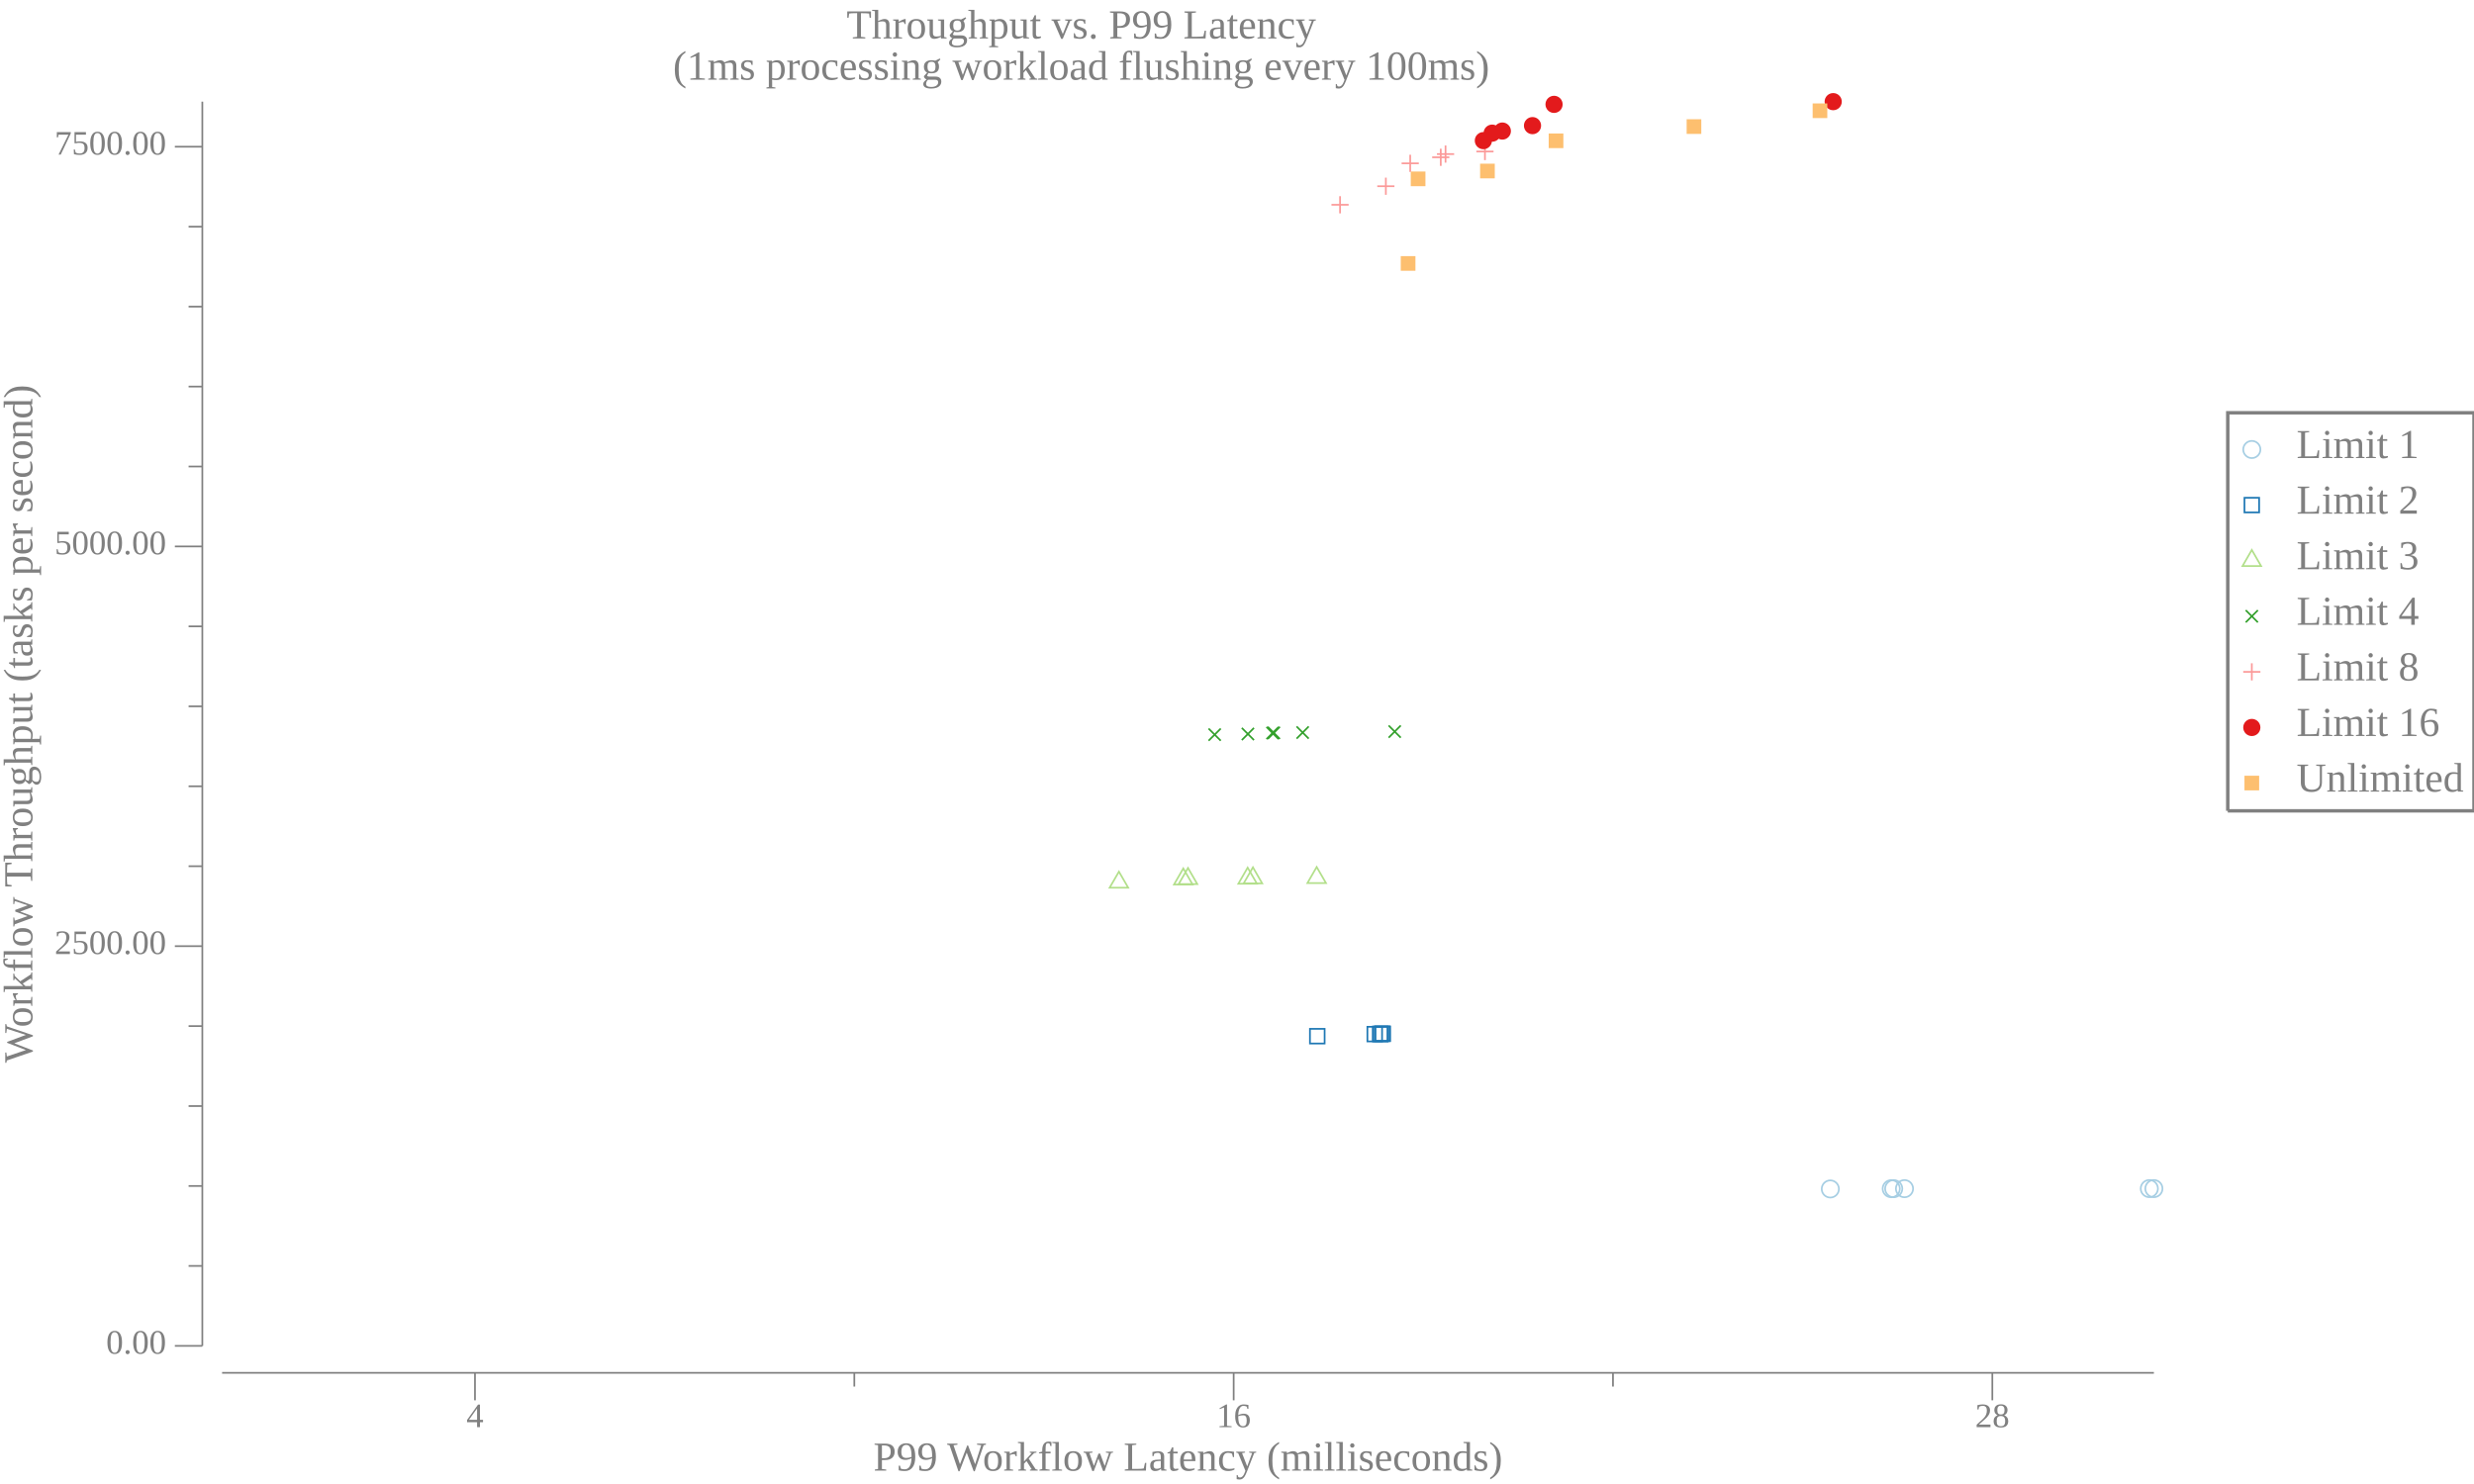
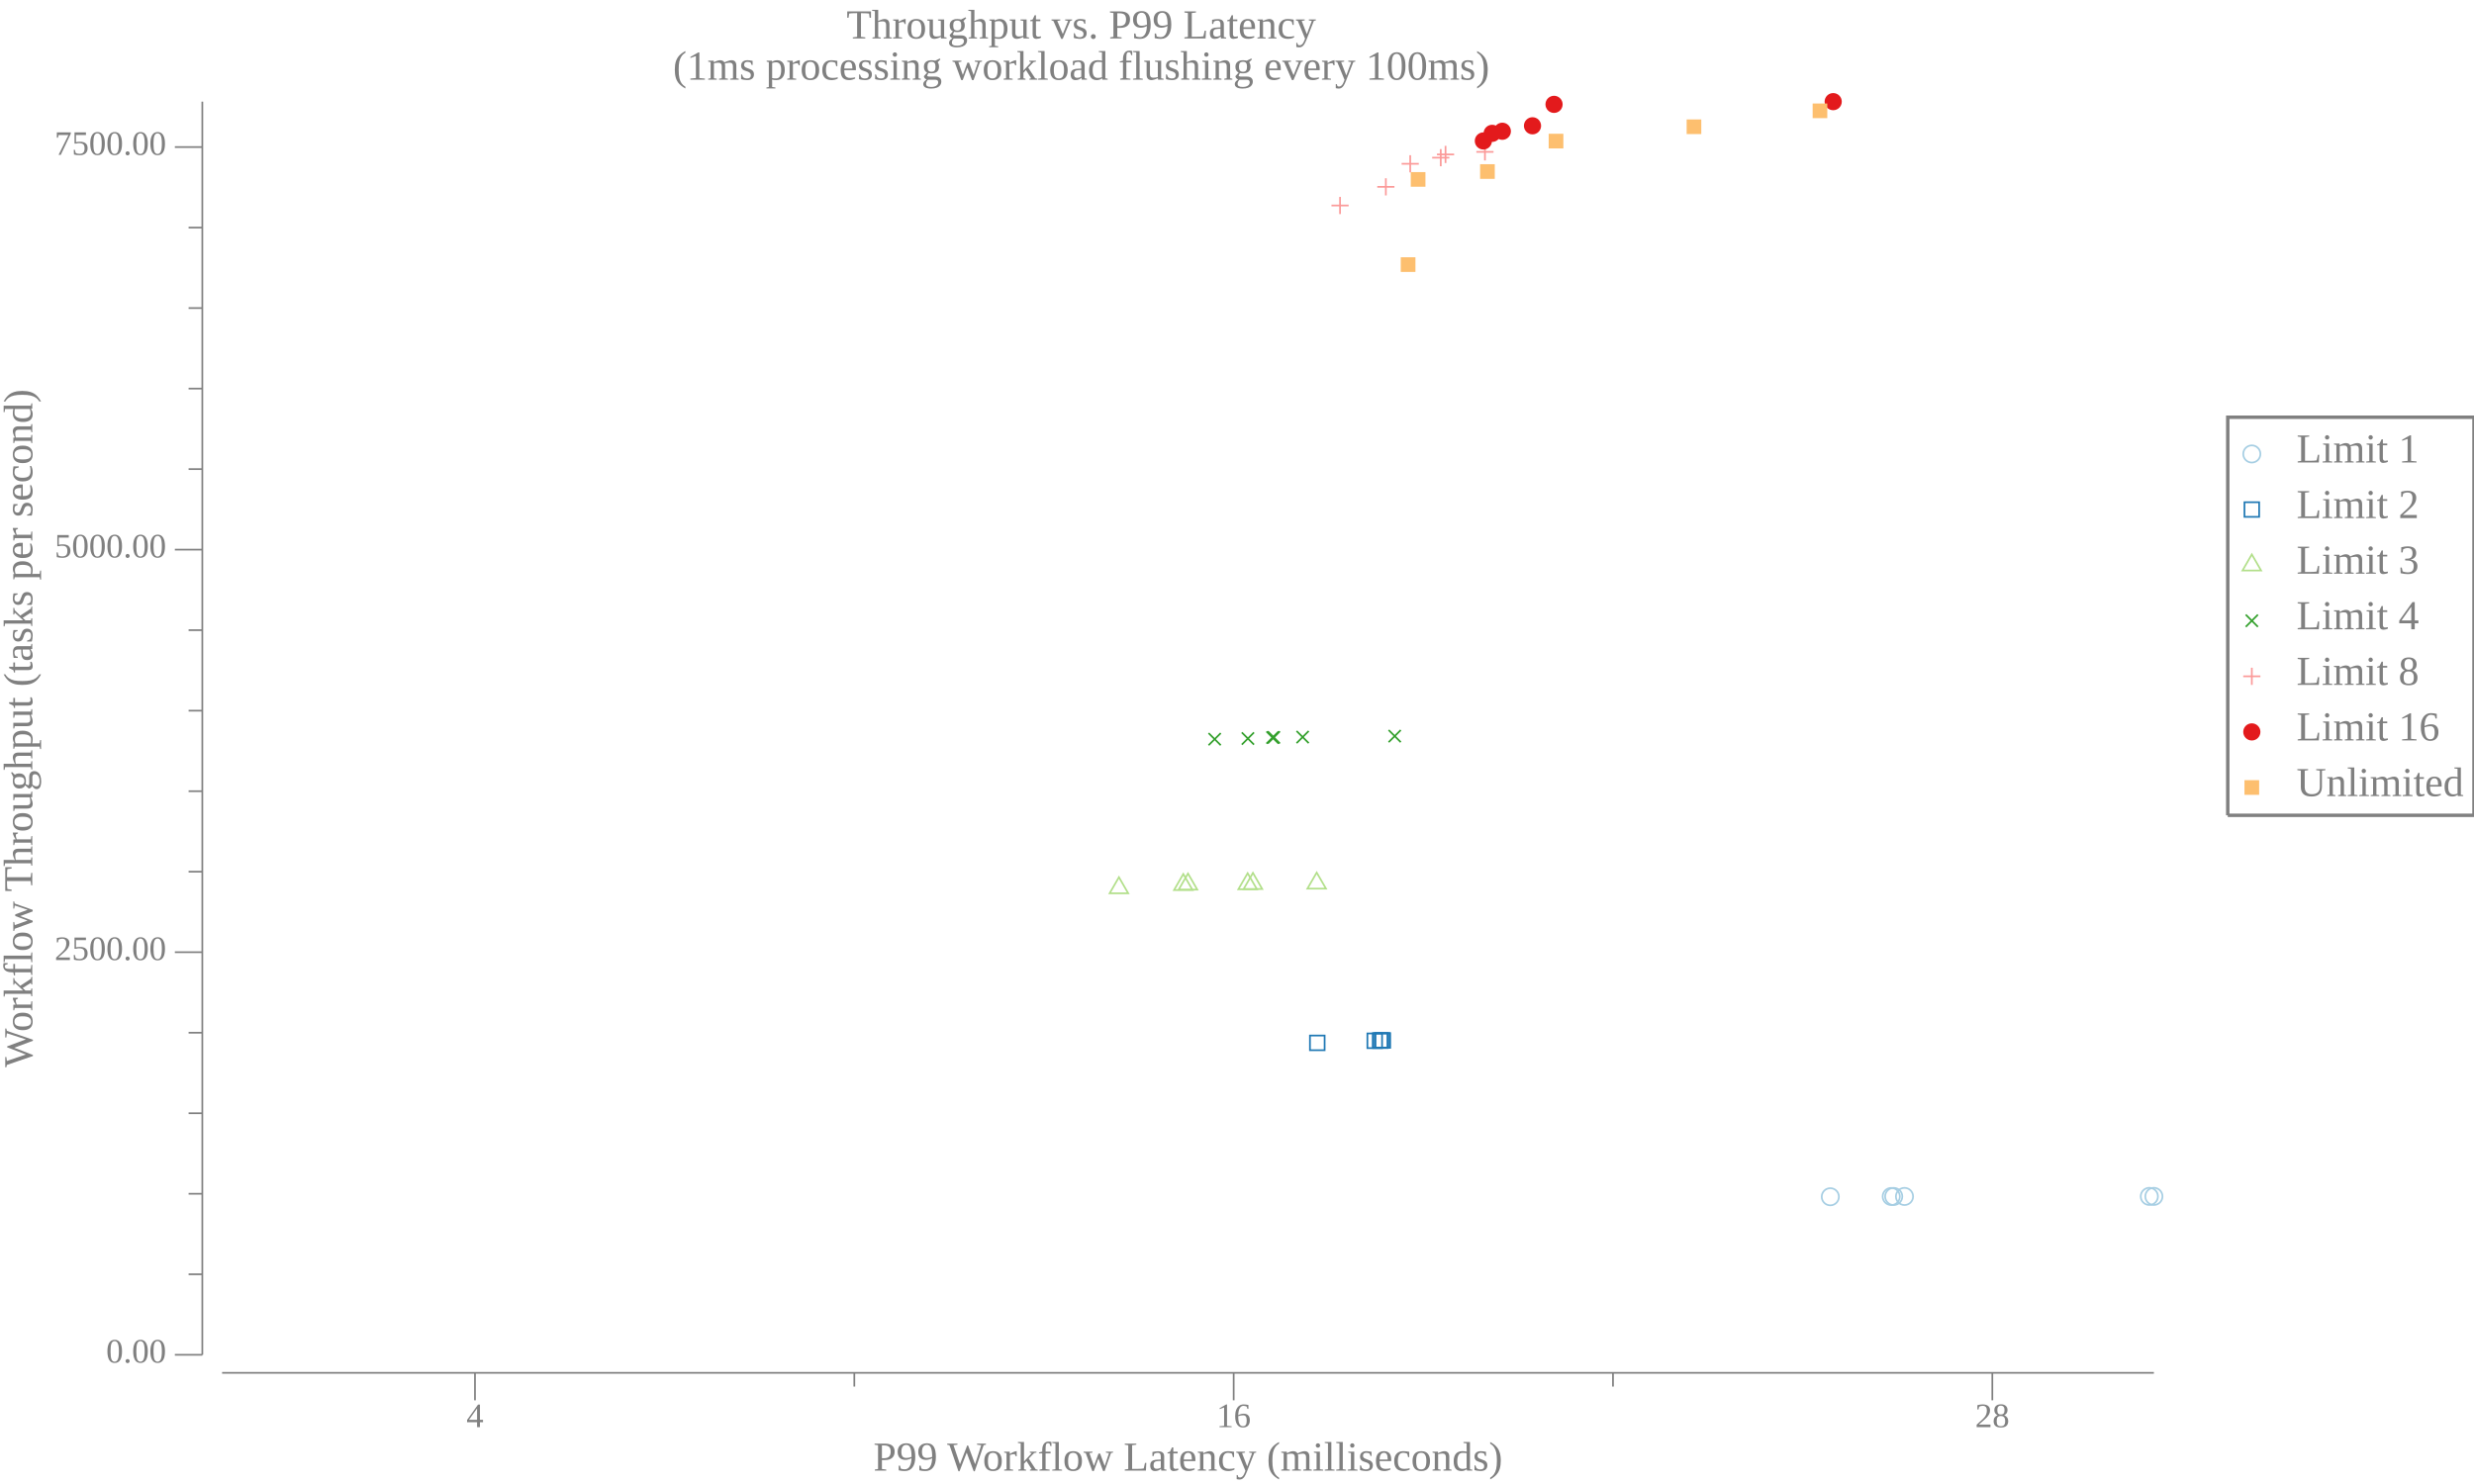
<svg xmlns="http://www.w3.org/2000/svg" width="720pt" height="432pt" viewBox="0 0 720 432">
  <g transform="scale(1, -1) translate(0, -432)">
-     <path d="M657.84,301.15A2.5,2.5 0 1 1 652.84,301.15A2.5,2.5 0 1 1 657.84,301.15Z" style="fill:none;stroke:#A6CEE3;stroke-width:0.5" />
-     <text x="668.34" y="-298.66" transform="scale(1, -1)" style="font-family:Liberation Serif;font-variant:normal;font-weight:normal;font-style:normal;font-size:12px;fill:#808080">Limit 1</text>
-     <path d="M653.2,282.83L657.47,282.83L657.47,287.1L653.2,287.1Z" style="fill:none;stroke:#1F78B4;stroke-width:0.5" />
-     <text x="668.34" y="-282.48" transform="scale(1, -1)" style="font-family:Liberation Serif;font-variant:normal;font-weight:normal;font-style:normal;font-size:12px;fill:#808080">Limit 2</text>
-     <path d="M655.34,271.91L652.63,267.22L658.04,267.22Z" style="fill:none;stroke:#B2DF8A;stroke-width:0.5" />
-     <text x="668.34" y="-266.3" transform="scale(1, -1)" style="font-family:Liberation Serif;font-variant:normal;font-weight:normal;font-style:normal;font-size:12px;fill:#808080">Limit 3</text>
-     <path d="M653.57,250.83L657.11,254.37" style="fill:none;stroke:#33A02C;stroke-width:0.5" />
-     <path d="M653.57,254.37L657.11,250.83" style="fill:none;stroke:#33A02C;stroke-width:0.5" />
-     <text x="668.34" y="-250.11" transform="scale(1, -1)" style="font-family:Liberation Serif;font-variant:normal;font-weight:normal;font-style:normal;font-size:12px;fill:#808080">Limit 4</text>
-     <path d="M655.34,238.92L655.34,233.92" style="fill:none;stroke:#FB9A99;stroke-width:0.5" />
-     <path d="M652.84,236.42L657.84,236.42" style="fill:none;stroke:#FB9A99;stroke-width:0.5" />
-     <text x="668.34" y="-233.93" transform="scale(1, -1)" style="font-family:Liberation Serif;font-variant:normal;font-weight:normal;font-style:normal;font-size:12px;fill:#808080">Limit 8</text>
-     <path d="M657.84,220.23A2.5,2.5 0 1 1 652.84,220.23A2.5,2.5 0 1 1 657.84,220.23Z" style="fill:#E31A1C" />
-     <text x="668.34" y="-217.75" transform="scale(1, -1)" style="font-family:Liberation Serif;font-variant:normal;font-weight:normal;font-style:normal;font-size:12px;fill:#808080">Limit 16</text>
-     <path d="M653.2,201.92L657.47,201.92L657.47,206.18L653.2,206.18Z" style="fill:#FDBF6F" />
-     <text x="668.34" y="-201.56" transform="scale(1, -1)" style="font-family:Liberation Serif;font-variant:normal;font-weight:normal;font-style:normal;font-size:12px;fill:#808080">Unlimited</text>
-     <path d="M648.34,195.96L648.34,311.84L720,311.84L720,195.96L648.34,195.96" style="fill:none;stroke:#808080" />
+     <path d="M657.84,299.85A2.5,2.5 0 1 1 652.84,299.85A2.5,2.5 0 1 1 657.84,299.85Z" style="fill:none;stroke:#A6CEE3;stroke-width:0.5" />
+     <text x="668.34" y="-297.37" transform="scale(1, -1)" style="font-family:Liberation Serif;font-variant:normal;font-weight:normal;font-style:normal;font-size:12px;fill:#808080">Limit 1</text>
+     <path d="M653.2,281.54L657.47,281.54L657.47,285.8L653.2,285.8Z" style="fill:none;stroke:#1F78B4;stroke-width:0.5" />
+     <text x="668.34" y="-281.18" transform="scale(1, -1)" style="font-family:Liberation Serif;font-variant:normal;font-weight:normal;font-style:normal;font-size:12px;fill:#808080">Limit 2</text>
+     <path d="M655.34,270.61L652.63,265.92L658.04,265.92Z" style="fill:none;stroke:#B2DF8A;stroke-width:0.5" />
+     <text x="668.34" y="-265" transform="scale(1, -1)" style="font-family:Liberation Serif;font-variant:normal;font-weight:normal;font-style:normal;font-size:12px;fill:#808080">Limit 3</text>
+     <path d="M653.57,249.53L657.11,253.07" style="fill:none;stroke:#33A02C;stroke-width:0.5" />
+     <path d="M653.57,253.07L657.11,249.53" style="fill:none;stroke:#33A02C;stroke-width:0.5" />
+     <text x="668.34" y="-248.82" transform="scale(1, -1)" style="font-family:Liberation Serif;font-variant:normal;font-weight:normal;font-style:normal;font-size:12px;fill:#808080">Limit 4</text>
+     <path d="M655.34,237.62L655.34,232.62" style="fill:none;stroke:#FB9A99;stroke-width:0.5" />
+     <path d="M652.84,235.12L657.84,235.12" style="fill:none;stroke:#FB9A99;stroke-width:0.5" />
+     <text x="668.34" y="-232.63" transform="scale(1, -1)" style="font-family:Liberation Serif;font-variant:normal;font-weight:normal;font-style:normal;font-size:12px;fill:#808080">Limit 8</text>
+     <path d="M657.84,218.94A2.5,2.5 0 1 1 652.84,218.94A2.5,2.5 0 1 1 657.84,218.94Z" style="fill:#E31A1C" />
+     <text x="668.34" y="-216.45" transform="scale(1, -1)" style="font-family:Liberation Serif;font-variant:normal;font-weight:normal;font-style:normal;font-size:12px;fill:#808080">Limit 16</text>
+     <path d="M653.2,200.62L657.47,200.62L657.47,204.89L653.2,204.89Z" style="fill:#FDBF6F" />
+     <text x="668.34" y="-200.26" transform="scale(1, -1)" style="font-family:Liberation Serif;font-variant:normal;font-weight:normal;font-style:normal;font-size:12px;fill:#808080">Unlimited</text>
+     <path d="M648.34,194.66L648.34,310.54L720,310.54L720,194.66L648.34,194.66" style="fill:none;stroke:#808080" />
    <path d="M0,0L629.34,0L629.34,432L0,432Z" style="fill:#-8000000000000000-8000000000000000-8000000000000000;fill-opacity:0" />
    <text x="246.35" y="-420.81" transform="scale(1, -1)" style="font-family:Liberation Serif;font-variant:normal;font-weight:normal;font-style:normal;font-size:12px;fill:#808080">Throughput vs. P99 Latency</text>
    <text x="195.86" y="-408.81" transform="scale(1, -1)" style="font-family:Liberation Serif;font-variant:normal;font-weight:normal;font-style:normal;font-size:12px;fill:#808080">(1ms processing workload flushing every 100ms)</text>
    <text x="254.18" y="-3.902" transform="scale(1, -1)" style="font-family:Liberation Serif;font-variant:normal;font-weight:normal;font-style:normal;font-size:12px;fill:#808080">P99 Workflow Latency (milliseconds)</text>
    <text x="135.73" y="-16.541" transform="scale(1, -1)" style="font-family:Liberation Serif;font-variant:normal;font-weight:normal;font-style:normal;font-size:10px;fill:#808080">4</text>
    <text x="354.03" y="-16.541" transform="scale(1, -1)" style="font-family:Liberation Serif;font-variant:normal;font-weight:normal;font-style:normal;font-size:10px;fill:#808080">16</text>
    <text x="574.82" y="-16.541" transform="scale(1, -1)" style="font-family:Liberation Serif;font-variant:normal;font-weight:normal;font-style:normal;font-size:10px;fill:#808080">28</text>
    <path d="M138.23,24.363L138.23,32.363" style="fill:none;stroke:#808080;stroke-width:0.5" />
    <path d="M359.03,24.363L359.03,32.363" style="fill:none;stroke:#808080;stroke-width:0.5" />
    <path d="M579.82,24.363L579.82,32.363" style="fill:none;stroke:#808080;stroke-width:0.5" />
    <path d="M248.63,28.363L248.63,32.363" style="fill:none;stroke:#808080;stroke-width:0.5" />
    <path d="M469.42,28.363L469.42,32.363" style="fill:none;stroke:#808080;stroke-width:0.5" />
    <path d="M64.635,32.363L626.84,32.363" style="fill:none;stroke:#808080;stroke-width:0.5" />
    <g transform="rotate(90)">
-       <text x="122.59" y="9.387" transform="scale(1, -1)" style="font-family:Liberation Serif;font-variant:normal;font-weight:normal;font-style:normal;font-size:12px;fill:#808080">Workflow Throughput (tasks per second)</text>
+       <text x="121.29" y="9.387" transform="scale(1, -1)" style="font-family:Liberation Serif;font-variant:normal;font-weight:normal;font-style:normal;font-size:12px;fill:#808080">Workflow Throughput (tasks per second)</text>
    </g>
-     <text x="30.885" y="-37.924" transform="scale(1, -1)" style="font-family:Liberation Serif;font-variant:normal;font-weight:normal;font-style:normal;font-size:10px;fill:#808080">0.00</text>
-     <text x="15.885" y="-154.28" transform="scale(1, -1)" style="font-family:Liberation Serif;font-variant:normal;font-weight:normal;font-style:normal;font-size:10px;fill:#808080">2500.00</text>
-     <text x="15.885" y="-270.64" transform="scale(1, -1)" style="font-family:Liberation Serif;font-variant:normal;font-weight:normal;font-style:normal;font-size:10px;fill:#808080">5000.00</text>
-     <text x="15.885" y="-387" transform="scale(1, -1)" style="font-family:Liberation Serif;font-variant:normal;font-weight:normal;font-style:normal;font-size:10px;fill:#808080">7500.00</text>
-     <path d="M50.885,40.209L58.885,40.209" style="fill:none;stroke:#808080;stroke-width:0.5" />
-     <path d="M50.885,156.57L58.885,156.57" style="fill:none;stroke:#808080;stroke-width:0.5" />
-     <path d="M50.885,272.93L58.885,272.93" style="fill:none;stroke:#808080;stroke-width:0.5" />
-     <path d="M50.885,389.29L58.885,389.29" style="fill:none;stroke:#808080;stroke-width:0.5" />
-     <path d="M54.885,63.481L58.885,63.481" style="fill:none;stroke:#808080;stroke-width:0.5" />
-     <path d="M54.885,86.753L58.885,86.753" style="fill:none;stroke:#808080;stroke-width:0.5" />
-     <path d="M54.885,110.02L58.885,110.02" style="fill:none;stroke:#808080;stroke-width:0.5" />
-     <path d="M54.885,133.3L58.885,133.3" style="fill:none;stroke:#808080;stroke-width:0.5" />
-     <path d="M54.885,179.84L58.885,179.84" style="fill:none;stroke:#808080;stroke-width:0.5" />
-     <path d="M54.885,203.11L58.885,203.11" style="fill:none;stroke:#808080;stroke-width:0.5" />
-     <path d="M54.885,226.38L58.885,226.38" style="fill:none;stroke:#808080;stroke-width:0.5" />
-     <path d="M54.885,249.66L58.885,249.66" style="fill:none;stroke:#808080;stroke-width:0.5" />
-     <path d="M54.885,296.2L58.885,296.2" style="fill:none;stroke:#808080;stroke-width:0.5" />
-     <path d="M54.885,319.47L58.885,319.47" style="fill:none;stroke:#808080;stroke-width:0.5" />
-     <path d="M54.885,342.74L58.885,342.74" style="fill:none;stroke:#808080;stroke-width:0.5" />
-     <path d="M54.885,366.01L58.885,366.01" style="fill:none;stroke:#808080;stroke-width:0.5" />
-     <path d="M58.885,40.209L58.885,402.41" style="fill:none;stroke:#808080;stroke-width:0.5" />
-     <path d="M535.17,85.887A2.5,2.5 0 1 1 530.17,85.887A2.5,2.5 0 1 1 535.17,85.887Z" style="fill:none;stroke:#A6CEE3;stroke-width:0.5" />
-     <path d="M552.9,85.966A2.5,2.5 0 1 1 547.9,85.966A2.5,2.5 0 1 1 552.9,85.966Z" style="fill:none;stroke:#A6CEE3;stroke-width:0.5" />
-     <path d="M553.62,85.971A2.5,2.5 0 1 1 548.62,85.971A2.5,2.5 0 1 1 553.62,85.971Z" style="fill:none;stroke:#A6CEE3;stroke-width:0.5" />
-     <path d="M556.76,85.975A2.5,2.5 0 1 1 551.76,85.975A2.5,2.5 0 1 1 556.76,85.975Z" style="fill:none;stroke:#A6CEE3;stroke-width:0.5" />
-     <path d="M628.01,85.994A2.5,2.5 0 1 1 623.01,85.994A2.5,2.5 0 1 1 628.01,85.994Z" style="fill:none;stroke:#A6CEE3;stroke-width:0.5" />
-     <path d="M629.34,85.994A2.5,2.5 0 1 1 624.34,85.994A2.5,2.5 0 1 1 629.34,85.994Z" style="fill:none;stroke:#A6CEE3;stroke-width:0.5" />
-     <path d="M381.23,128.23L385.5,128.23L385.5,132.5L381.23,132.5Z" style="fill:none;stroke:#1F78B4;stroke-width:0.5" />
-     <path d="M397.95,128.84L402.22,128.84L402.22,133.1L397.95,133.1Z" style="fill:none;stroke:#1F78B4;stroke-width:0.5" />
-     <path d="M399.57,128.88L403.84,128.88L403.84,133.15L399.57,133.15Z" style="fill:none;stroke:#1F78B4;stroke-width:0.5" />
-     <path d="M399.59,128.88L403.86,128.88L403.86,133.15L399.59,133.15Z" style="fill:none;stroke:#1F78B4;stroke-width:0.5" />
-     <path d="M400.09,128.93L404.36,128.93L404.36,133.2L400.09,133.2Z" style="fill:none;stroke:#1F78B4;stroke-width:0.5" />
-     <path d="M400.31,128.93L404.58,128.93L404.58,133.2L400.31,133.2Z" style="fill:none;stroke:#1F78B4;stroke-width:0.5" />
-     <path d="M325.64,178.26L322.93,173.58L328.34,173.58Z" style="fill:none;stroke:#B2DF8A;stroke-width:0.5" />
-     <path d="M344.37,179.2L341.67,174.51L347.08,174.51Z" style="fill:none;stroke:#B2DF8A;stroke-width:0.5" />
-     <path d="M345.74,179.33L343.03,174.65L348.44,174.65Z" style="fill:none;stroke:#B2DF8A;stroke-width:0.5" />
-     <path d="M363.1,179.43L360.39,174.74L365.81,174.74Z" style="fill:none;stroke:#B2DF8A;stroke-width:0.5" />
-     <path d="M364.64,179.52L361.93,174.83L367.34,174.83Z" style="fill:none;stroke:#B2DF8A;stroke-width:0.5" />
-     <path d="M383.19,179.61L380.49,174.93L385.9,174.93Z" style="fill:none;stroke:#B2DF8A;stroke-width:0.5" />
-     <path d="M351.73,216.38L355.27,219.91" style="fill:none;stroke:#33A02C;stroke-width:0.5" />
-     <path d="M351.73,219.91L355.27,216.38" style="fill:none;stroke:#33A02C;stroke-width:0.5" />
-     <path d="M361.4,216.56L364.94,220.1" style="fill:none;stroke:#33A02C;stroke-width:0.5" />
-     <path d="M361.4,220.1L364.94,216.56" style="fill:none;stroke:#33A02C;stroke-width:0.5" />
-     <path d="M368.57,216.84L372.1,220.38" style="fill:none;stroke:#33A02C;stroke-width:0.5" />
-     <path d="M368.57,220.38L372.1,216.84" style="fill:none;stroke:#33A02C;stroke-width:0.5" />
-     <path d="M368.96,216.89L372.49,220.43" style="fill:none;stroke:#33A02C;stroke-width:0.5" />
-     <path d="M368.96,220.43L372.49,216.89" style="fill:none;stroke:#33A02C;stroke-width:0.5" />
-     <path d="M377.34,216.98L380.87,220.52" style="fill:none;stroke:#33A02C;stroke-width:0.5" />
-     <path d="M377.34,220.52L380.87,216.98" style="fill:none;stroke:#33A02C;stroke-width:0.5" />
-     <path d="M404.13,217.26L407.66,220.8" style="fill:none;stroke:#33A02C;stroke-width:0.5" />
-     <path d="M404.13,220.8L407.66,217.26" style="fill:none;stroke:#33A02C;stroke-width:0.5" />
-     <path d="M389.99,374.89L389.99,369.89" style="fill:none;stroke:#FB9A99;stroke-width:0.5" />
-     <path d="M387.49,372.39L392.49,372.39" style="fill:none;stroke:#FB9A99;stroke-width:0.5" />
-     <path d="M403.32,380.29L403.32,375.29" style="fill:none;stroke:#FB9A99;stroke-width:0.5" />
-     <path d="M400.82,377.79L405.82,377.79" style="fill:none;stroke:#FB9A99;stroke-width:0.5" />
-     <path d="M410.41,386.95L410.41,381.95" style="fill:none;stroke:#FB9A99;stroke-width:0.5" />
-     <path d="M407.91,384.45L412.91,384.45" style="fill:none;stroke:#FB9A99;stroke-width:0.5" />
-     <path d="M419.3,388.71L419.3,383.71" style="fill:none;stroke:#FB9A99;stroke-width:0.5" />
-     <path d="M416.8,386.21L421.8,386.21" style="fill:none;stroke:#FB9A99;stroke-width:0.5" />
-     <path d="M420.69,389.65L420.69,384.65" style="fill:none;stroke:#FB9A99;stroke-width:0.5" />
-     <path d="M418.19,387.15L423.19,387.15" style="fill:none;stroke:#FB9A99;stroke-width:0.5" />
-     <path d="M432.16,390.39L432.16,385.39" style="fill:none;stroke:#FB9A99;stroke-width:0.5" />
-     <path d="M429.66,387.89L434.66,387.89" style="fill:none;stroke:#FB9A99;stroke-width:0.5" />
-     <path d="M434.2,391.06A2.5,2.5 0 1 1 429.2,391.06A2.5,2.5 0 1 1 434.2,391.06Z" style="fill:#E31A1C" />
-     <path d="M436.76,393.24A2.5,2.5 0 1 1 431.76,393.24A2.5,2.5 0 1 1 436.76,393.24Z" style="fill:#E31A1C" />
-     <path d="M439.72,393.85A2.5,2.5 0 1 1 434.72,393.85A2.5,2.5 0 1 1 439.72,393.85Z" style="fill:#E31A1C" />
-     <path d="M448.5,395.43A2.5,2.5 0 1 1 443.5,395.43A2.5,2.5 0 1 1 448.5,395.43Z" style="fill:#E31A1C" />
+     <text x="30.885" y="-35.328" transform="scale(1, -1)" style="font-family:Liberation Serif;font-variant:normal;font-weight:normal;font-style:normal;font-size:10px;fill:#808080">0.00</text>
+     <text x="15.885" y="-152.52" transform="scale(1, -1)" style="font-family:Liberation Serif;font-variant:normal;font-weight:normal;font-style:normal;font-size:10px;fill:#808080">2500.00</text>
+     <text x="15.885" y="-269.71" transform="scale(1, -1)" style="font-family:Liberation Serif;font-variant:normal;font-weight:normal;font-style:normal;font-size:10px;fill:#808080">5000.00</text>
+     <text x="15.885" y="-386.91" transform="scale(1, -1)" style="font-family:Liberation Serif;font-variant:normal;font-weight:normal;font-style:normal;font-size:10px;fill:#808080">7500.00</text>
+     <path d="M50.885,37.613L58.885,37.613" style="fill:none;stroke:#808080;stroke-width:0.5" />
+     <path d="M50.885,154.81L58.885,154.81" style="fill:none;stroke:#808080;stroke-width:0.5" />
+     <path d="M50.885,272L58.885,272" style="fill:none;stroke:#808080;stroke-width:0.5" />
+     <path d="M50.885,389.19L58.885,389.19" style="fill:none;stroke:#808080;stroke-width:0.5" />
+     <path d="M54.885,61.052L58.885,61.052" style="fill:none;stroke:#808080;stroke-width:0.5" />
+     <path d="M54.885,84.491L58.885,84.491" style="fill:none;stroke:#808080;stroke-width:0.5" />
+     <path d="M54.885,107.93L58.885,107.93" style="fill:none;stroke:#808080;stroke-width:0.5" />
+     <path d="M54.885,131.37L58.885,131.37" style="fill:none;stroke:#808080;stroke-width:0.5" />
+     <path d="M54.885,178.25L58.885,178.25" style="fill:none;stroke:#808080;stroke-width:0.5" />
+     <path d="M54.885,201.68L58.885,201.68" style="fill:none;stroke:#808080;stroke-width:0.5" />
+     <path d="M54.885,225.12L58.885,225.12" style="fill:none;stroke:#808080;stroke-width:0.5" />
+     <path d="M54.885,248.56L58.885,248.56" style="fill:none;stroke:#808080;stroke-width:0.5" />
+     <path d="M54.885,295.44L58.885,295.44" style="fill:none;stroke:#808080;stroke-width:0.5" />
+     <path d="M54.885,318.88L58.885,318.88" style="fill:none;stroke:#808080;stroke-width:0.5" />
+     <path d="M54.885,342.32L58.885,342.32" style="fill:none;stroke:#808080;stroke-width:0.5" />
+     <path d="M54.885,365.75L58.885,365.75" style="fill:none;stroke:#808080;stroke-width:0.5" />
+     <path d="M58.885,37.613L58.885,402.41" style="fill:none;stroke:#808080;stroke-width:0.5" />
+     <path d="M535.17,83.619A2.5,2.5 0 1 1 530.17,83.619A2.5,2.5 0 1 1 535.17,83.619Z" style="fill:none;stroke:#A6CEE3;stroke-width:0.5" />
+     <path d="M552.9,83.698A2.5,2.5 0 1 1 547.9,83.698A2.5,2.5 0 1 1 552.9,83.698Z" style="fill:none;stroke:#A6CEE3;stroke-width:0.5" />
+     <path d="M553.62,83.703A2.5,2.5 0 1 1 548.62,83.703A2.5,2.5 0 1 1 553.62,83.703Z" style="fill:none;stroke:#A6CEE3;stroke-width:0.5" />
+     <path d="M556.76,83.708A2.5,2.5 0 1 1 551.76,83.708A2.5,2.5 0 1 1 556.76,83.708Z" style="fill:none;stroke:#A6CEE3;stroke-width:0.5" />
+     <path d="M628.01,83.726A2.5,2.5 0 1 1 623.01,83.726A2.5,2.5 0 1 1 628.01,83.726Z" style="fill:none;stroke:#A6CEE3;stroke-width:0.5" />
+     <path d="M629.34,83.726A2.5,2.5 0 1 1 624.34,83.726A2.5,2.5 0 1 1 629.34,83.726Z" style="fill:none;stroke:#A6CEE3;stroke-width:0.5" />
+     <path d="M381.23,126.28L385.5,126.28L385.5,130.55L381.23,130.55Z" style="fill:none;stroke:#1F78B4;stroke-width:0.5" />
+     <path d="M397.95,126.89L402.22,126.89L402.22,131.16L397.95,131.16Z" style="fill:none;stroke:#1F78B4;stroke-width:0.5" />
+     <path d="M399.57,126.94L403.84,126.94L403.84,131.2L399.57,131.2Z" style="fill:none;stroke:#1F78B4;stroke-width:0.5" />
+     <path d="M399.59,126.94L403.86,126.94L403.86,131.2L399.59,131.2Z" style="fill:none;stroke:#1F78B4;stroke-width:0.5" />
+     <path d="M400.09,126.98L404.36,126.98L404.36,131.25L400.09,131.25Z" style="fill:none;stroke:#1F78B4;stroke-width:0.5" />
+     <path d="M400.31,126.98L404.58,126.98L404.58,131.25L400.31,131.25Z" style="fill:none;stroke:#1F78B4;stroke-width:0.5" />
+     <path d="M325.64,176.64L322.93,171.95L328.34,171.95Z" style="fill:none;stroke:#B2DF8A;stroke-width:0.5" />
+     <path d="M344.37,177.57L341.67,172.89L347.08,172.89Z" style="fill:none;stroke:#B2DF8A;stroke-width:0.5" />
+     <path d="M345.74,177.71L343.03,173.03L348.44,173.03Z" style="fill:none;stroke:#B2DF8A;stroke-width:0.5" />
+     <path d="M363.1,177.81L360.39,173.12L365.81,173.12Z" style="fill:none;stroke:#B2DF8A;stroke-width:0.5" />
+     <path d="M364.64,177.9L361.93,173.21L367.34,173.21Z" style="fill:none;stroke:#B2DF8A;stroke-width:0.5" />
+     <path d="M383.19,177.99L380.49,173.31L385.9,173.31Z" style="fill:none;stroke:#B2DF8A;stroke-width:0.5" />
+     <path d="M351.73,215.06L355.27,218.59" style="fill:none;stroke:#33A02C;stroke-width:0.5" />
+     <path d="M351.73,218.59L355.27,215.06" style="fill:none;stroke:#33A02C;stroke-width:0.5" />
+     <path d="M361.4,215.24L364.94,218.78" style="fill:none;stroke:#33A02C;stroke-width:0.5" />
+     <path d="M361.4,218.78L364.94,215.24" style="fill:none;stroke:#33A02C;stroke-width:0.5" />
+     <path d="M368.57,215.53L372.1,219.06" style="fill:none;stroke:#33A02C;stroke-width:0.5" />
+     <path d="M368.57,219.06L372.1,215.53" style="fill:none;stroke:#33A02C;stroke-width:0.5" />
+     <path d="M368.96,215.57L372.49,219.11" style="fill:none;stroke:#33A02C;stroke-width:0.5" />
+     <path d="M368.96,219.11L372.49,215.57" style="fill:none;stroke:#33A02C;stroke-width:0.5" />
+     <path d="M377.34,215.67L380.87,219.2" style="fill:none;stroke:#33A02C;stroke-width:0.5" />
+     <path d="M377.34,219.2L380.87,215.67" style="fill:none;stroke:#33A02C;stroke-width:0.5" />
+     <path d="M404.13,215.95L407.66,219.48" style="fill:none;stroke:#33A02C;stroke-width:0.5" />
+     <path d="M404.13,219.48L407.66,215.95" style="fill:none;stroke:#33A02C;stroke-width:0.5" />
+     <path d="M389.99,374.68L389.99,369.68" style="fill:none;stroke:#FB9A99;stroke-width:0.5" />
+     <path d="M387.49,372.18L392.49,372.18" style="fill:none;stroke:#FB9A99;stroke-width:0.5" />
+     <path d="M403.32,380.11L403.32,375.11" style="fill:none;stroke:#FB9A99;stroke-width:0.5" />
+     <path d="M400.82,377.61L405.82,377.61" style="fill:none;stroke:#FB9A99;stroke-width:0.5" />
+     <path d="M410.41,386.82L410.41,381.82" style="fill:none;stroke:#FB9A99;stroke-width:0.5" />
+     <path d="M407.91,384.32L412.91,384.32" style="fill:none;stroke:#FB9A99;stroke-width:0.5" />
+     <path d="M419.3,388.6L419.3,383.6" style="fill:none;stroke:#FB9A99;stroke-width:0.5" />
+     <path d="M416.8,386.1L421.8,386.1" style="fill:none;stroke:#FB9A99;stroke-width:0.5" />
+     <path d="M420.69,389.54L420.69,384.54" style="fill:none;stroke:#FB9A99;stroke-width:0.5" />
+     <path d="M418.19,387.04L423.19,387.04" style="fill:none;stroke:#FB9A99;stroke-width:0.5" />
+     <path d="M432.16,390.29L432.16,385.29" style="fill:none;stroke:#FB9A99;stroke-width:0.5" />
+     <path d="M429.66,387.79L434.66,387.79" style="fill:none;stroke:#FB9A99;stroke-width:0.5" />
+     <path d="M434.2,390.97A2.5,2.5 0 1 1 429.2,390.97A2.5,2.5 0 1 1 434.2,390.97Z" style="fill:#E31A1C" />
+     <path d="M436.76,393.18A2.5,2.5 0 1 1 431.76,393.18A2.5,2.5 0 1 1 436.76,393.18Z" style="fill:#E31A1C" />
+     <path d="M439.72,393.79A2.5,2.5 0 1 1 434.72,393.79A2.5,2.5 0 1 1 439.72,393.79Z" style="fill:#E31A1C" />
+     <path d="M448.5,395.38A2.5,2.5 0 1 1 443.5,395.38A2.5,2.5 0 1 1 448.5,395.38Z" style="fill:#E31A1C" />
    <path d="M454.77,401.62A2.5,2.5 0 1 1 449.77,401.62A2.5,2.5 0 1 1 454.77,401.62Z" style="fill:#E31A1C" />
    <path d="M536.01,402.41A2.5,2.5 0 1 1 531.01,402.41A2.5,2.5 0 1 1 536.01,402.41Z" style="fill:#E31A1C" />
-     <path d="M407.66,353.18L411.93,353.18L411.93,357.44L407.66,357.44Z" style="fill:#FDBF6F" />
-     <path d="M410.57,377.8L414.84,377.8L414.84,382.07L410.57,382.07Z" style="fill:#FDBF6F" />
-     <path d="M430.75,380.08L435.02,380.08L435.02,384.35L430.75,384.35Z" style="fill:#FDBF6F" />
-     <path d="M450.71,388.88L454.98,388.88L454.98,393.14L450.71,393.14Z" style="fill:#FDBF6F" />
-     <path d="M490.86,393.02L495.12,393.02L495.12,397.29L490.86,397.29Z" style="fill:#FDBF6F" />
-     <path d="M527.53,397.63L531.79,397.63L531.79,401.89L527.53,401.89Z" style="fill:#FDBF6F" />
+     <path d="M407.66,352.84L411.93,352.84L411.93,357.11L407.66,357.11Z" style="fill:#FDBF6F" />
+     <path d="M410.57,377.64L414.84,377.64L414.84,381.9L410.57,381.9Z" style="fill:#FDBF6F" />
+     <path d="M430.75,379.93L435.02,379.93L435.02,384.2L430.75,384.2Z" style="fill:#FDBF6F" />
+     <path d="M450.71,388.79L454.98,388.79L454.98,393.06L450.71,393.06Z" style="fill:#FDBF6F" />
+     <path d="M490.86,392.97L495.12,392.97L495.12,397.23L490.86,397.23Z" style="fill:#FDBF6F" />
+     <path d="M527.53,397.61L531.79,397.61L531.79,401.87L527.53,401.87Z" style="fill:#FDBF6F" />
  </g>
</svg>
